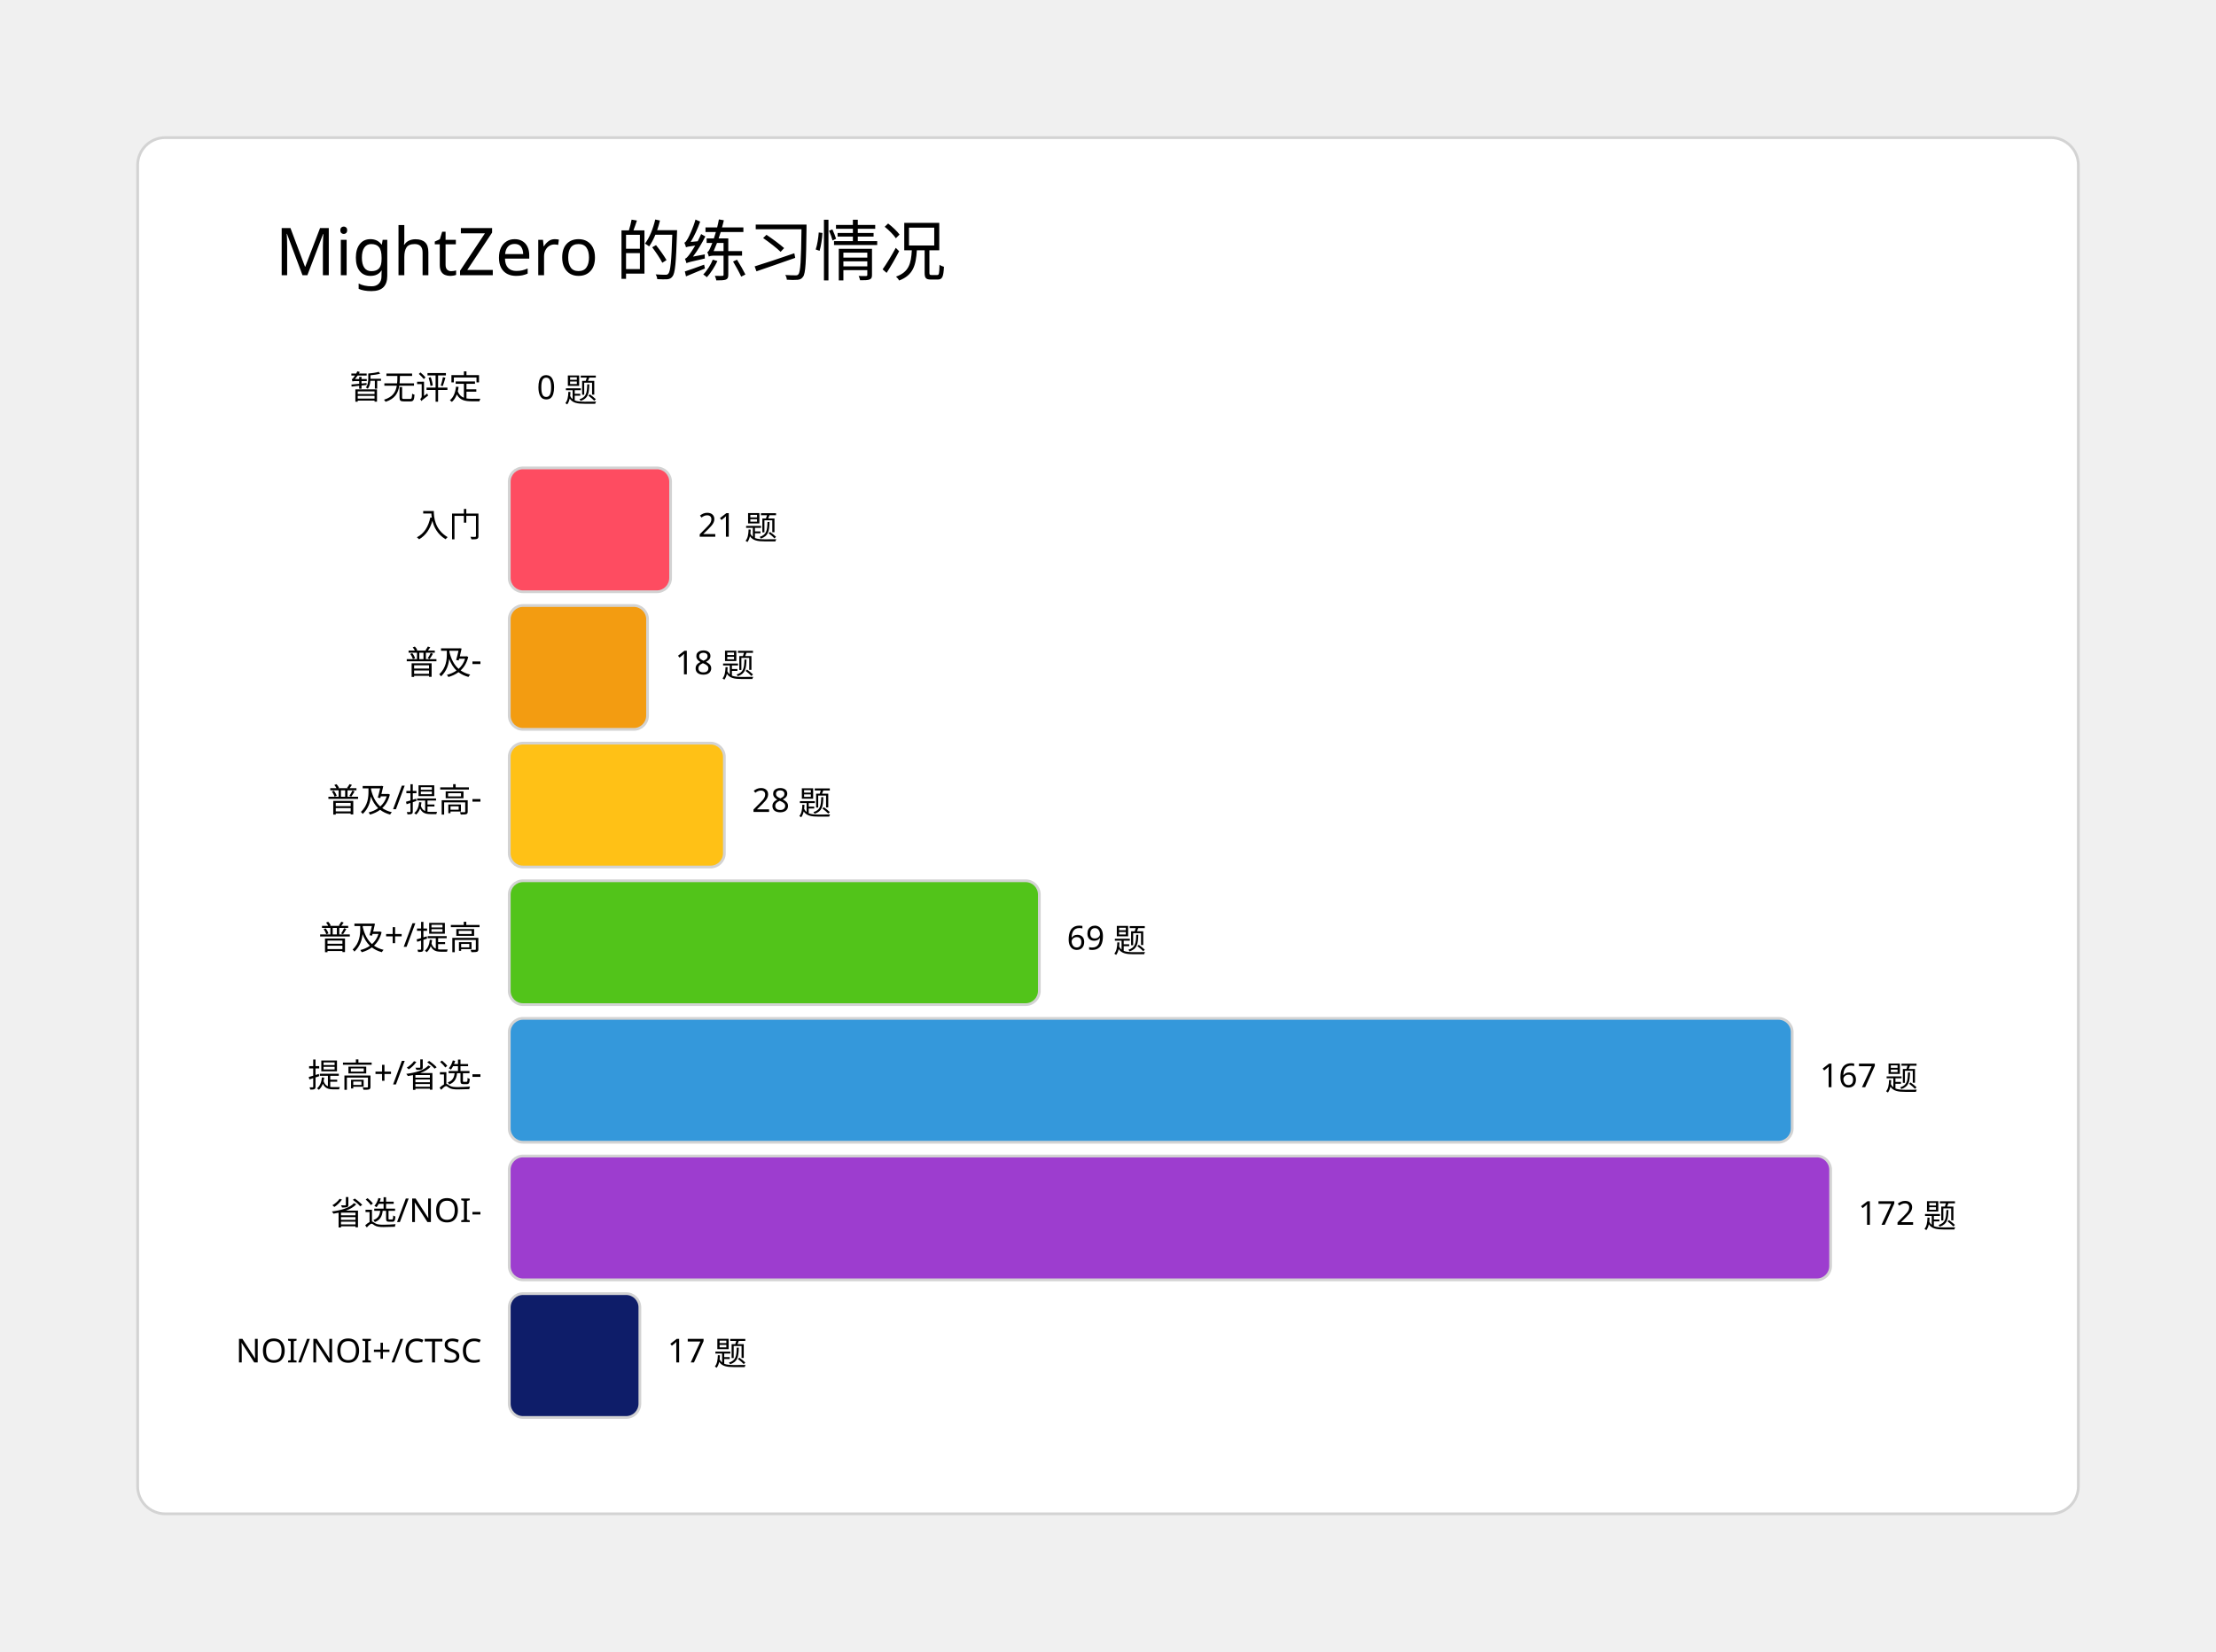
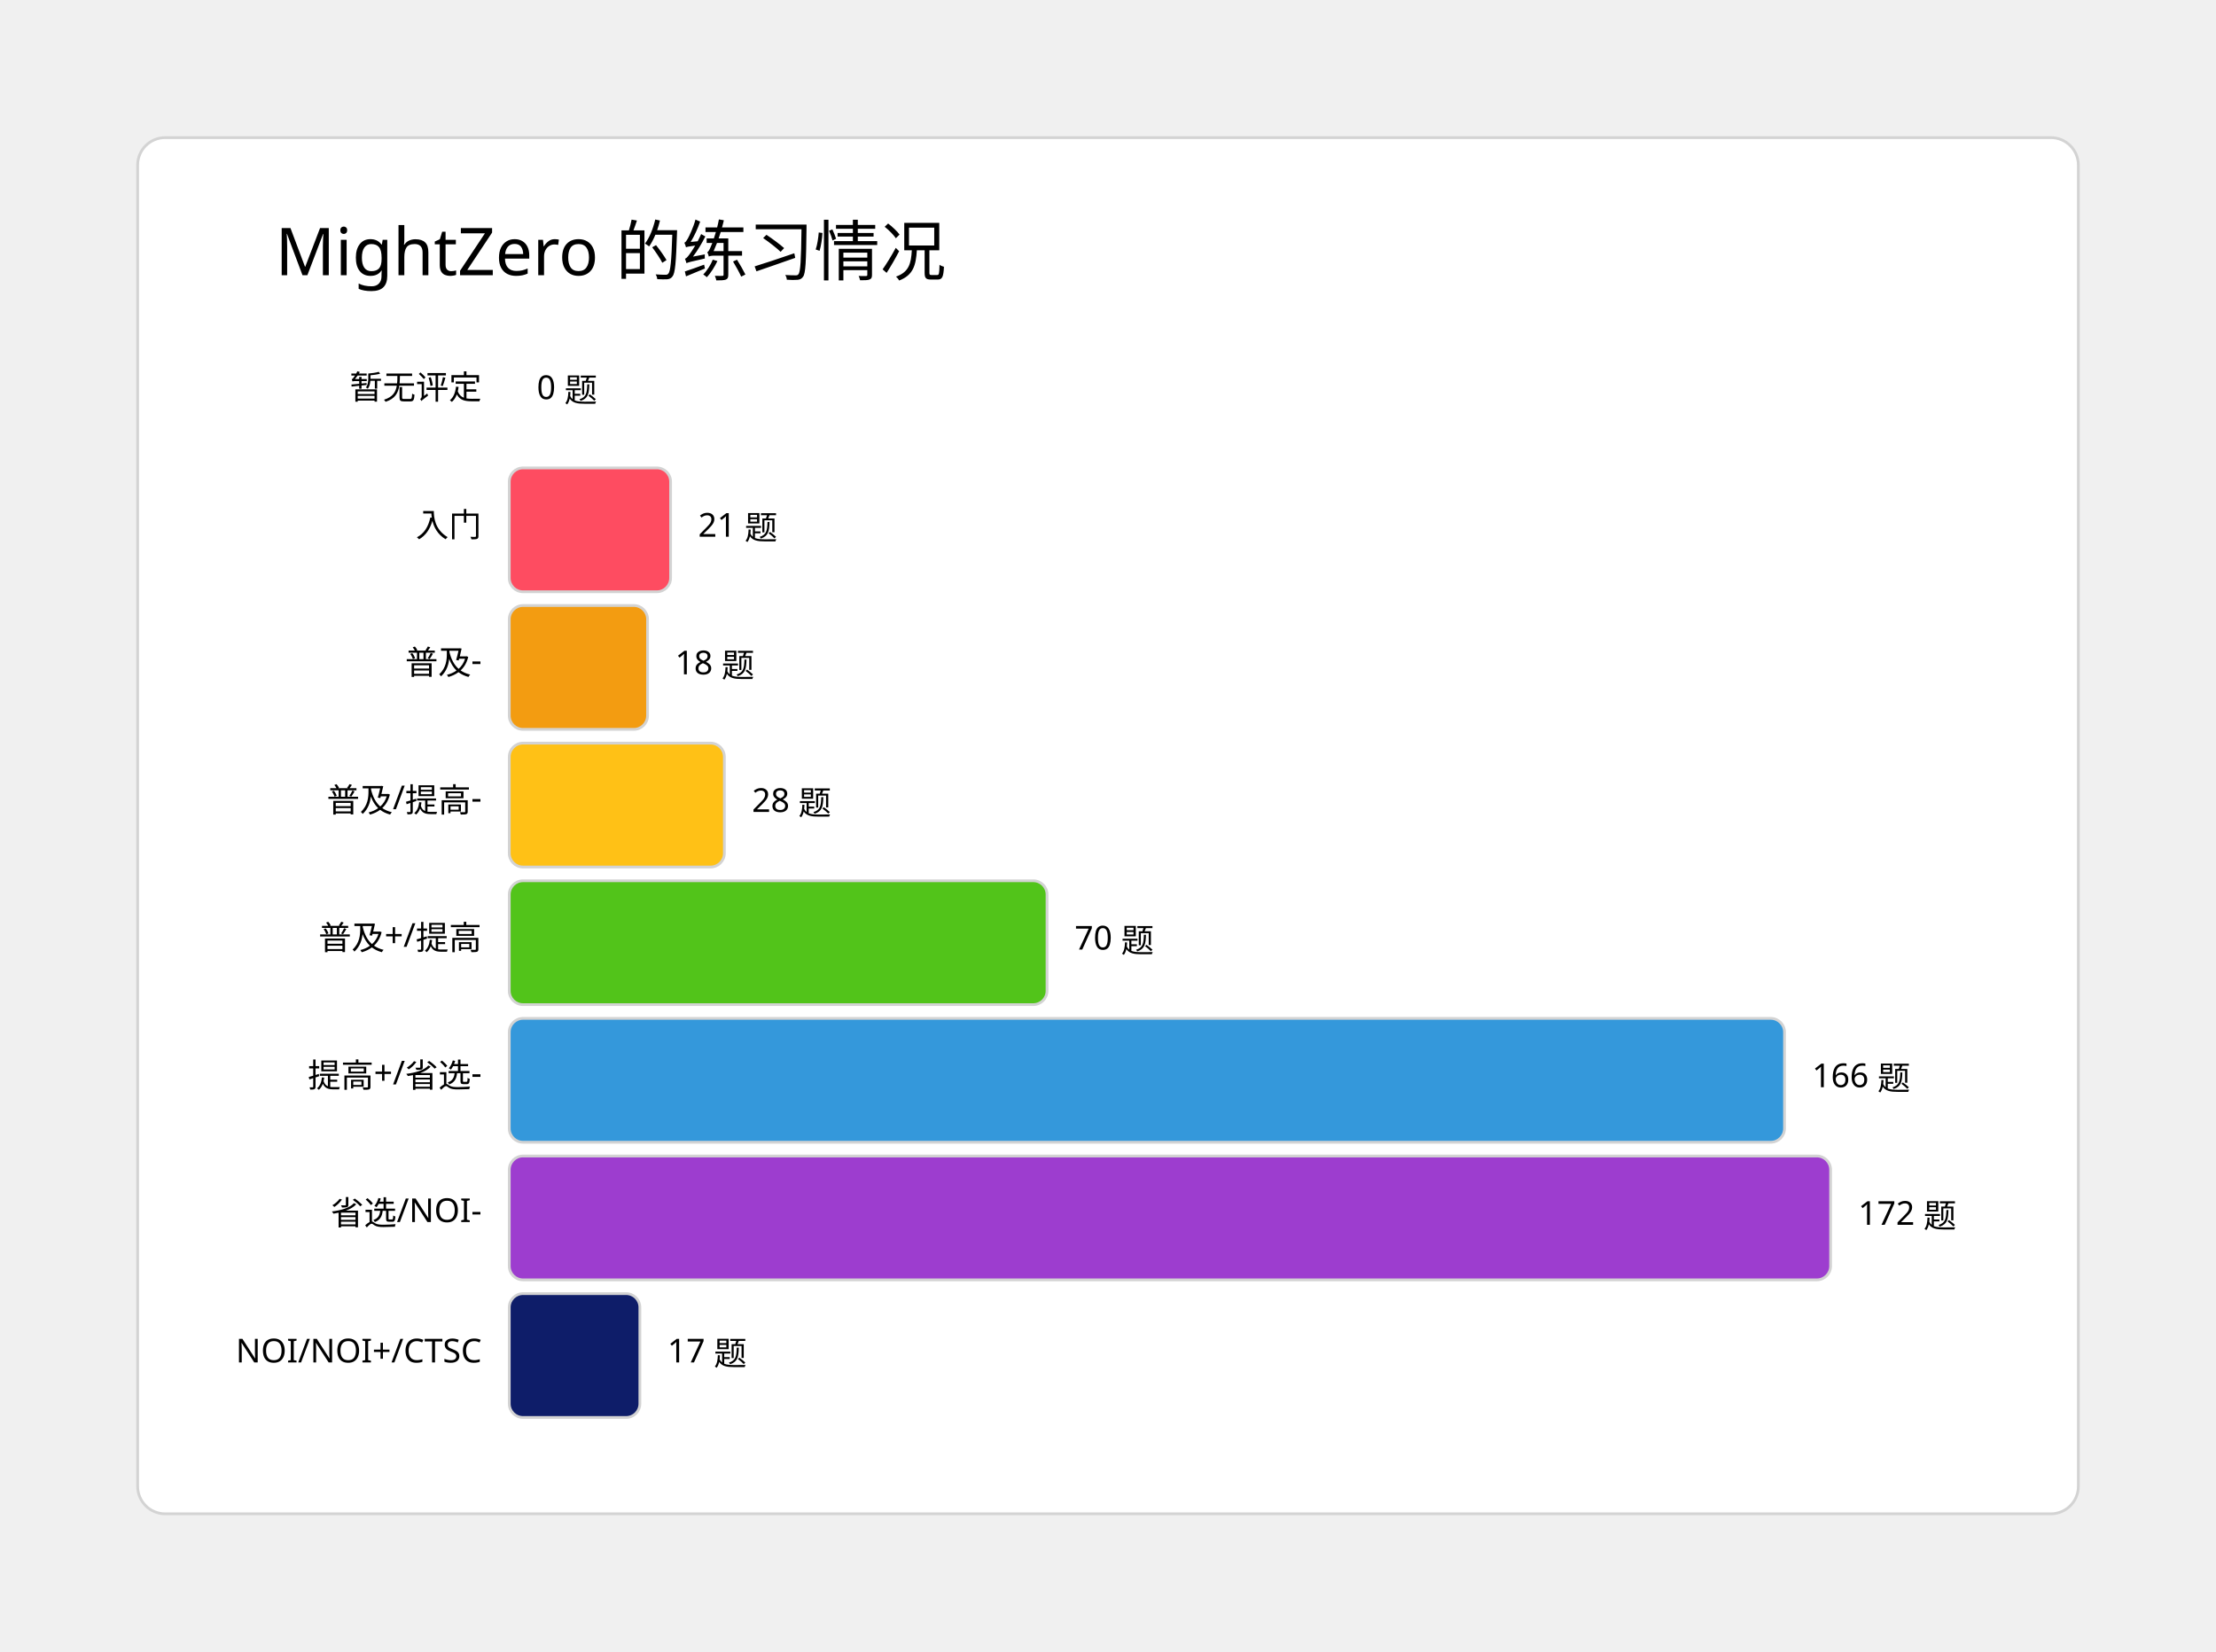
<svg xmlns="http://www.w3.org/2000/svg" baseProfile="tiny" height="600" version="1.2" width="805">
  <defs />
  <rect fill="white" height="500" rx="10" ry="10" stroke="lightgray" stroke-width="1" width="705" x="50" y="50" />
  <text font-family="SimHei" font-size="24" text-anchor="start" x="100" y="100">MightZero 的练习情况</text>
  <rect fill="#bfbfbf" height="45.0" rx="5" ry="5" stroke="lightgray" stroke-width="1" width="0.0" x="185" y="120.0" />
  <text font-family="SimHei" font-size="12" text-anchor="start" x="195.0" y="145.0">0 题</text>
  <text font-family="SimHei" font-size="12" text-anchor="end" x="175" y="145.0">暂无评定</text>
  <rect fill="#fe4c61" height="45.0" rx="5" ry="5" stroke="lightgray" stroke-width="1" width="58.605" x="185" y="170.0" />
  <text font-family="SimHei" font-size="12" text-anchor="start" x="253.605" y="195.0">21 题</text>
  <text font-family="SimHei" font-size="12" text-anchor="end" x="175" y="195.0">入门</text>
  <rect fill="#f39c11" height="45.0" rx="5" ry="5" stroke="lightgray" stroke-width="1" width="50.233" x="185" y="220.0" />
  <text font-family="SimHei" font-size="12" text-anchor="start" x="245.233" y="245.0">18 题</text>
  <text font-family="SimHei" font-size="12" text-anchor="end" x="175" y="245.0">普及-</text>
  <rect fill="#ffc116" height="45.0" rx="5" ry="5" stroke="lightgray" stroke-width="1" width="78.139" x="185" y="270.0" />
  <text font-family="SimHei" font-size="12" text-anchor="start" x="273.14" y="295.0">28 题</text>
  <text font-family="SimHei" font-size="12" text-anchor="end" x="175" y="295.0">普及/提高-</text>
-   <rect fill="#52c41a" height="45.0" rx="5" ry="5" stroke="lightgray" stroke-width="1" width="192.558" x="185" y="320.0" />
-   <text font-family="SimHei" font-size="12" text-anchor="start" x="387.558" y="345.0">69 题</text>
+   <rect fill="#52c41a" height="45.0" rx="5" ry="5" stroke="lightgray" stroke-width="1" width="195.349" x="185" y="320.0" />
+   <text font-family="SimHei" font-size="12" text-anchor="start" x="390.349" y="345.0">70 题</text>
  <text font-family="SimHei" font-size="12" text-anchor="end" x="175" y="345.0">普及+/提高</text>
-   <rect fill="#3498db" height="45.0" rx="5" ry="5" stroke="lightgray" stroke-width="1" width="466.046" x="185" y="370.0" />
-   <text font-family="SimHei" font-size="12" text-anchor="start" x="661.047" y="395.0">167 题</text>
+   <rect fill="#3498db" height="45.0" rx="5" ry="5" stroke="lightgray" stroke-width="1" width="463.256" x="185" y="370.0" />
+   <text font-family="SimHei" font-size="12" text-anchor="start" x="658.256" y="395.0">166 题</text>
  <text font-family="SimHei" font-size="12" text-anchor="end" x="175" y="395.0">提高+/省选-</text>
  <rect fill="#9d3dcf" height="45.0" rx="5" ry="5" stroke="lightgray" stroke-width="1" width="480.0" x="185" y="420.0" />
  <text font-family="SimHei" font-size="12" text-anchor="start" x="675.0" y="445.0">172 题</text>
  <text font-family="SimHei" font-size="12" text-anchor="end" x="175" y="445.0">省选/NOI-</text>
  <rect fill="#0e1d69" height="45.0" rx="5" ry="5" stroke="lightgray" stroke-width="1" width="47.442" x="185" y="470.0" />
  <text font-family="SimHei" font-size="12" text-anchor="start" x="242.442" y="495.0">17 题</text>
  <text font-family="SimHei" font-size="12" text-anchor="end" x="175" y="495.0">NOI/NOI+/CTSC</text>
-   <text font-family="SimHei" font-size="14" opacity="0" text-anchor="start" x="-1000" y="-1000">生成时间: 2025-01-28 12:43:50</text>
+   <text font-family="SimHei" font-size="14" opacity="0" text-anchor="start" x="-1000" y="-1000">生成时间: 2025-01-29 00:50:48</text>
</svg>
